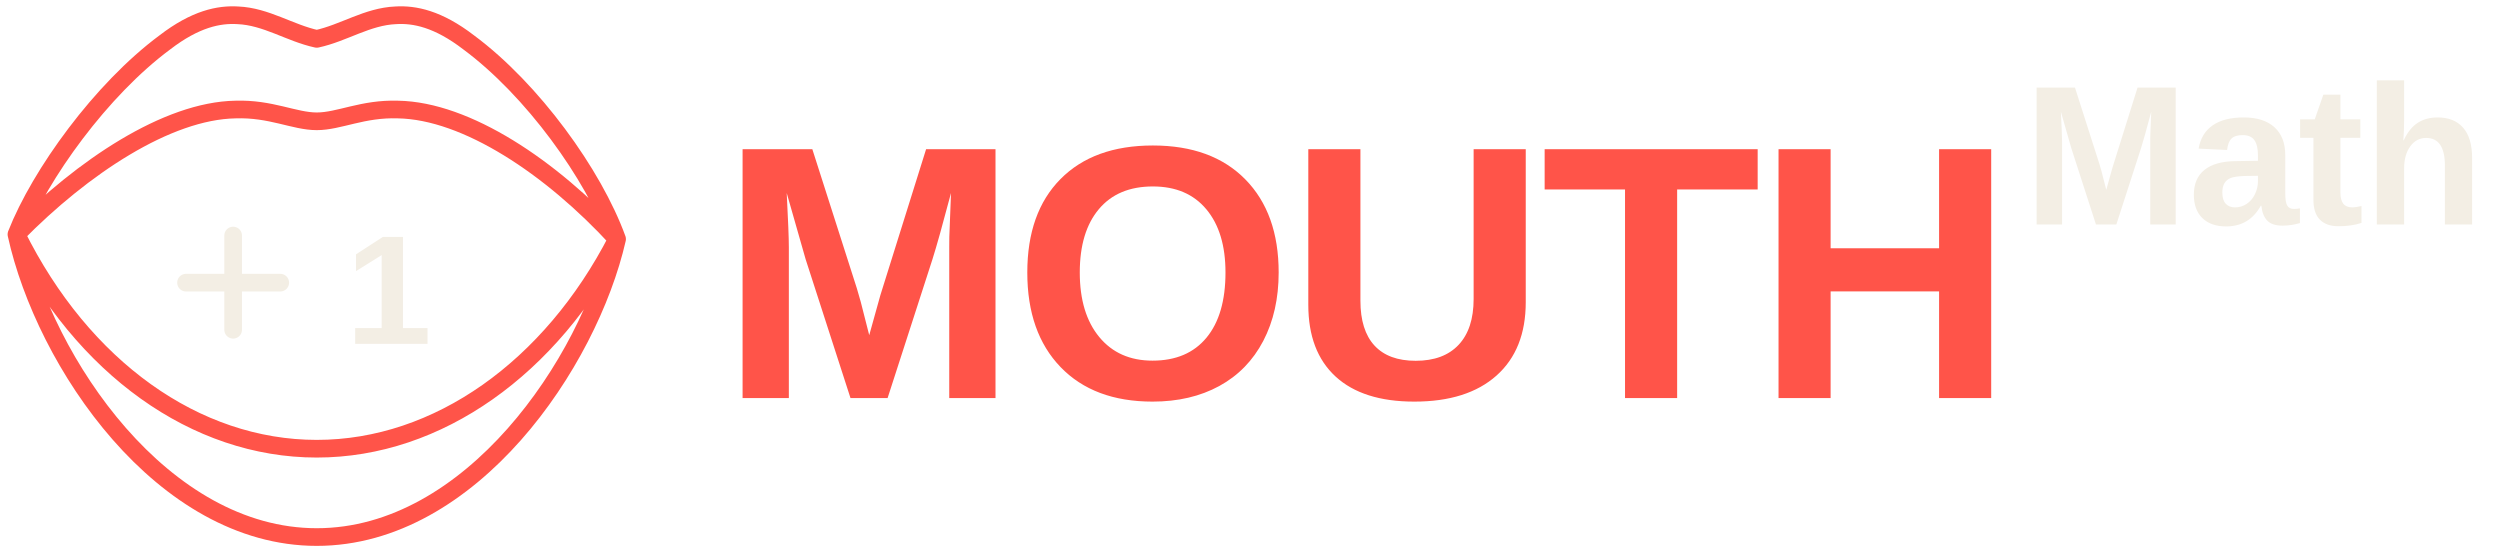
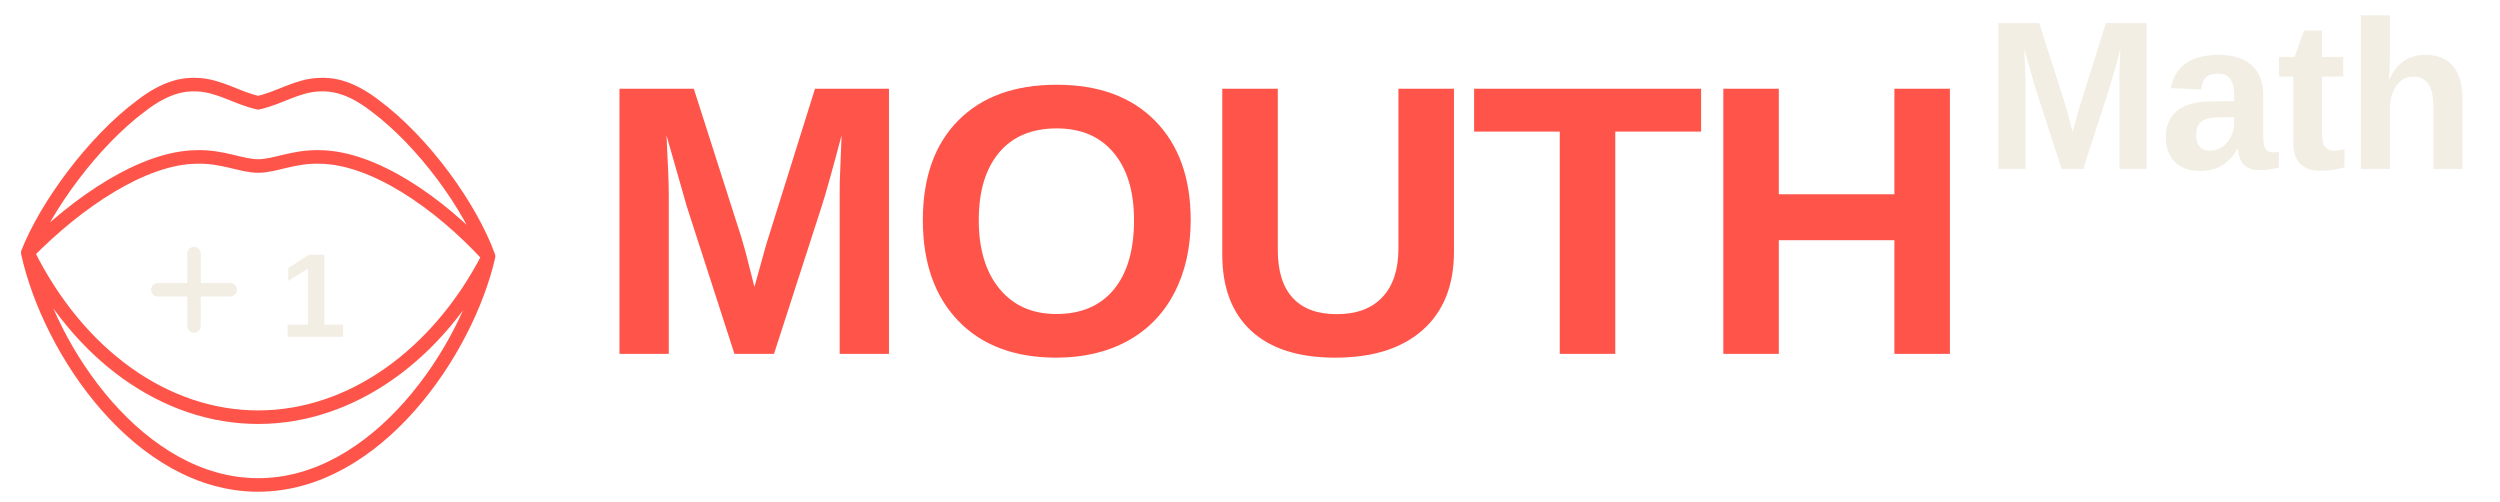
- <svg xmlns="http://www.w3.org/2000/svg" width="254" height="56" focusable="false" class="mmlogo" viewBox="144 238 1059.4 234" role="img" aria-label="MouthMath">
-   <path d="M150,337.5 C160,312 186,276 213,256 C226,246 236,244 244,244.5 C256,245 266,252 277.5,254.5 C289,252 299,245 311,244.5 C319,244 329,246 342,256 C369,276 395,312 405,339.5 M150,337.5 C178,309 214,285 243,284.5 C258,284 268,289.5 277.5,289.5 C287,289.5 297,284 312,284.5 C341,285 377,309 405,339.5 M150,337.5 C178,394 226,428.5 277.5,428.5 C329,428.5 377,394 405,339.5 M150,337.5 C162,392 212,466 277.5,466 C343,466 393,392 405,339.5" fill="none" stroke="#ff5449" stroke-width="7.5" stroke-linecap="round" stroke-linejoin="round" />
-   <path d="M222,358 H262 M242,338 V378" fill="none" stroke="#f3eee4" stroke-width="7.5" stroke-linecap="round" stroke-linejoin="round" />
-   <text x="308" y="384" text-anchor="middle" fill="#f3eee4" style="font-family:Arial,'Helvetica Neue',Helvetica,'Liberation Sans',sans-serif;font-weight:700;font-size:66px">1</text>
+ <svg xmlns="http://www.w3.org/2000/svg" width="254" height="51" focusable="false" class="mmlogo" viewBox="216 266 987 200" role="img" aria-label="MouthMath">
+   <g transform="translate(409,297.04) scale(0.72) translate(-409,-240.75)">
+     <path d="M150,337.5 C160,312 186,276 213,256 C226,246 236,244 244,244.5 C256,245 266,252 277.5,254.5 C289,252 299,245 311,244.5 C319,244 329,246 342,256 C369,276 395,312 405,339.5 M150,337.5 C178,309 214,285 243,284.5 C258,284 268,289.5 277.5,289.5 C287,289.5 297,284 312,284.5 C341,285 377,309 405,339.5 M150,337.5 C178,394 226,428.5 277.5,428.5 C329,428.5 377,394 405,339.5 M150,337.5 C162,392 212,466 277.5,466 C343,466 393,392 405,339.5" fill="none" stroke="#ff5449" stroke-width="7.5" stroke-linecap="round" stroke-linejoin="round" />
+     <path d="M222,358 H262 M242,338 V378" fill="none" stroke="#f3eee4" stroke-width="7.5" stroke-linecap="round" stroke-linejoin="round" />
+     <text x="308" y="384" text-anchor="middle" fill="#f3eee4" style="font-family:Arial,'Helvetica Neue',Helvetica,'Liberation Sans',sans-serif;font-weight:700;font-size:66px">1</text>
+   </g>
  <text class="mmwm" x="448" y="407.0" fill="#ff5449" style="font-family:Arial,'Helvetica Neue',Helvetica,'Liberation Sans',sans-serif;font-weight:700;font-size:153.57px;letter-spacing:-0.02em">MOUTH</text>
  <text x="1002" y="333.3" fill="#f3eee4" style="font-family:Arial,'Helvetica Neue',Helvetica,'Liberation Sans',sans-serif;font-weight:700;font-size:84.46px;letter-spacing:-0.005em">Math</text>
</svg>
